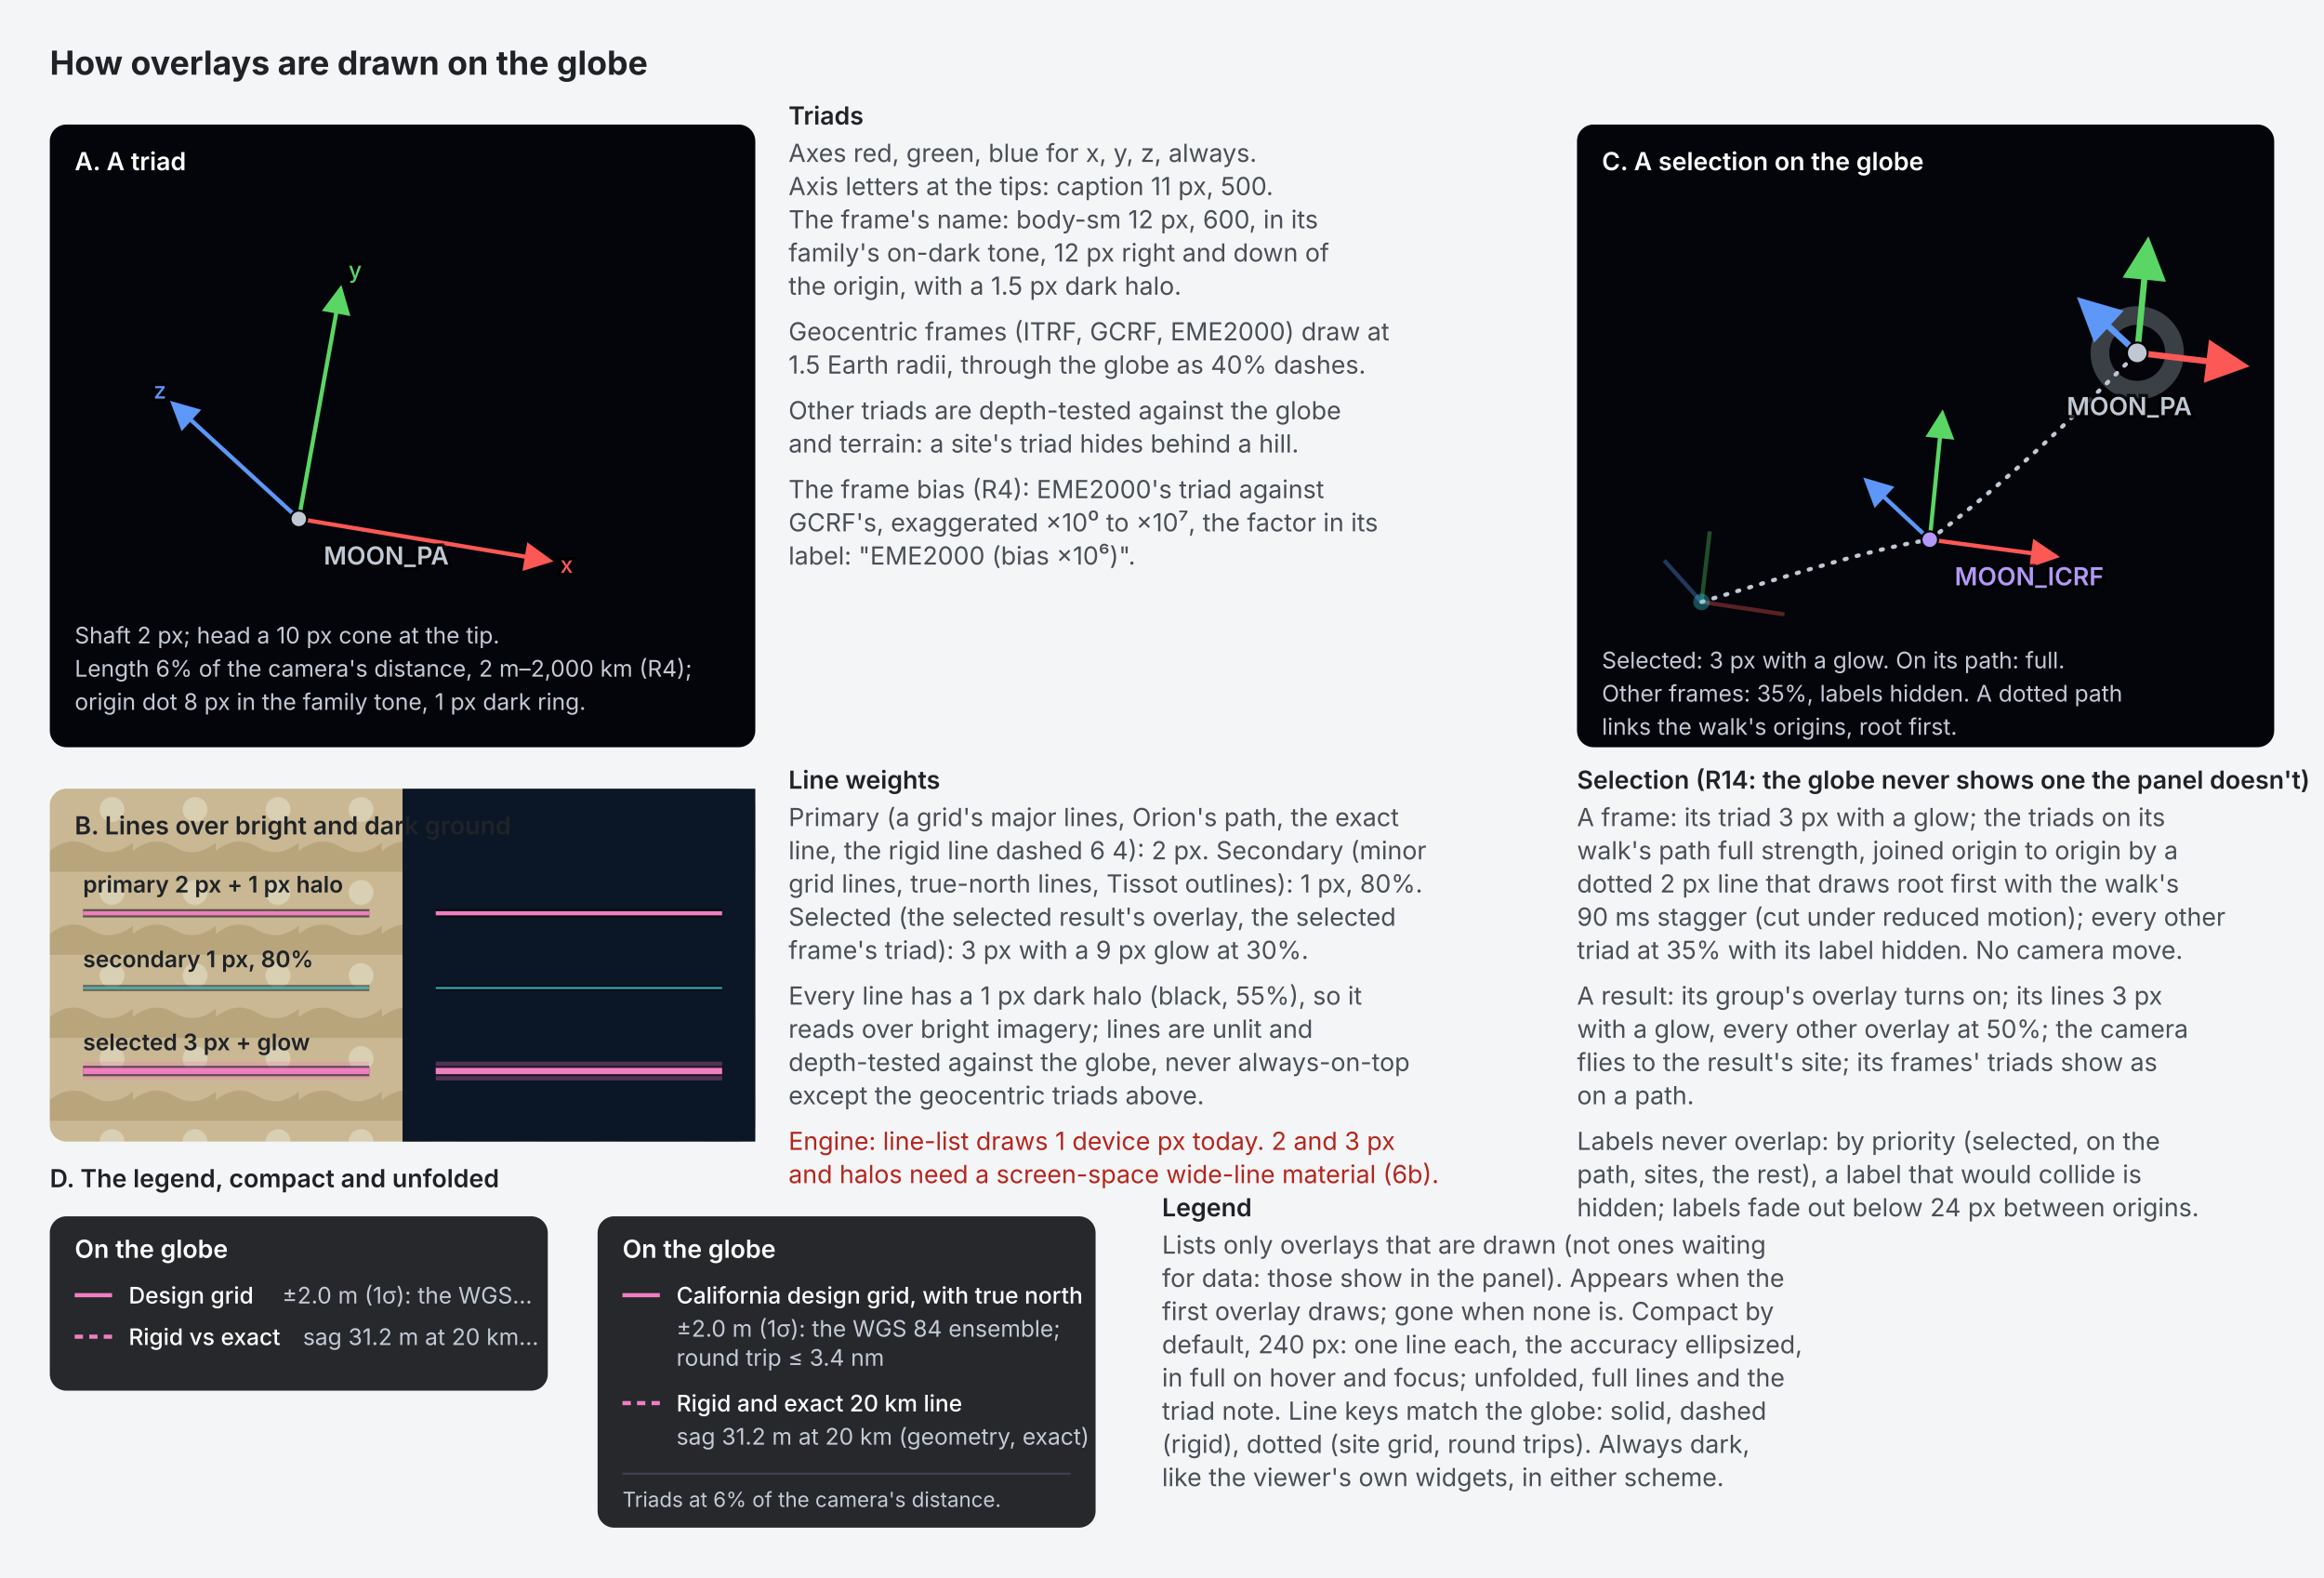
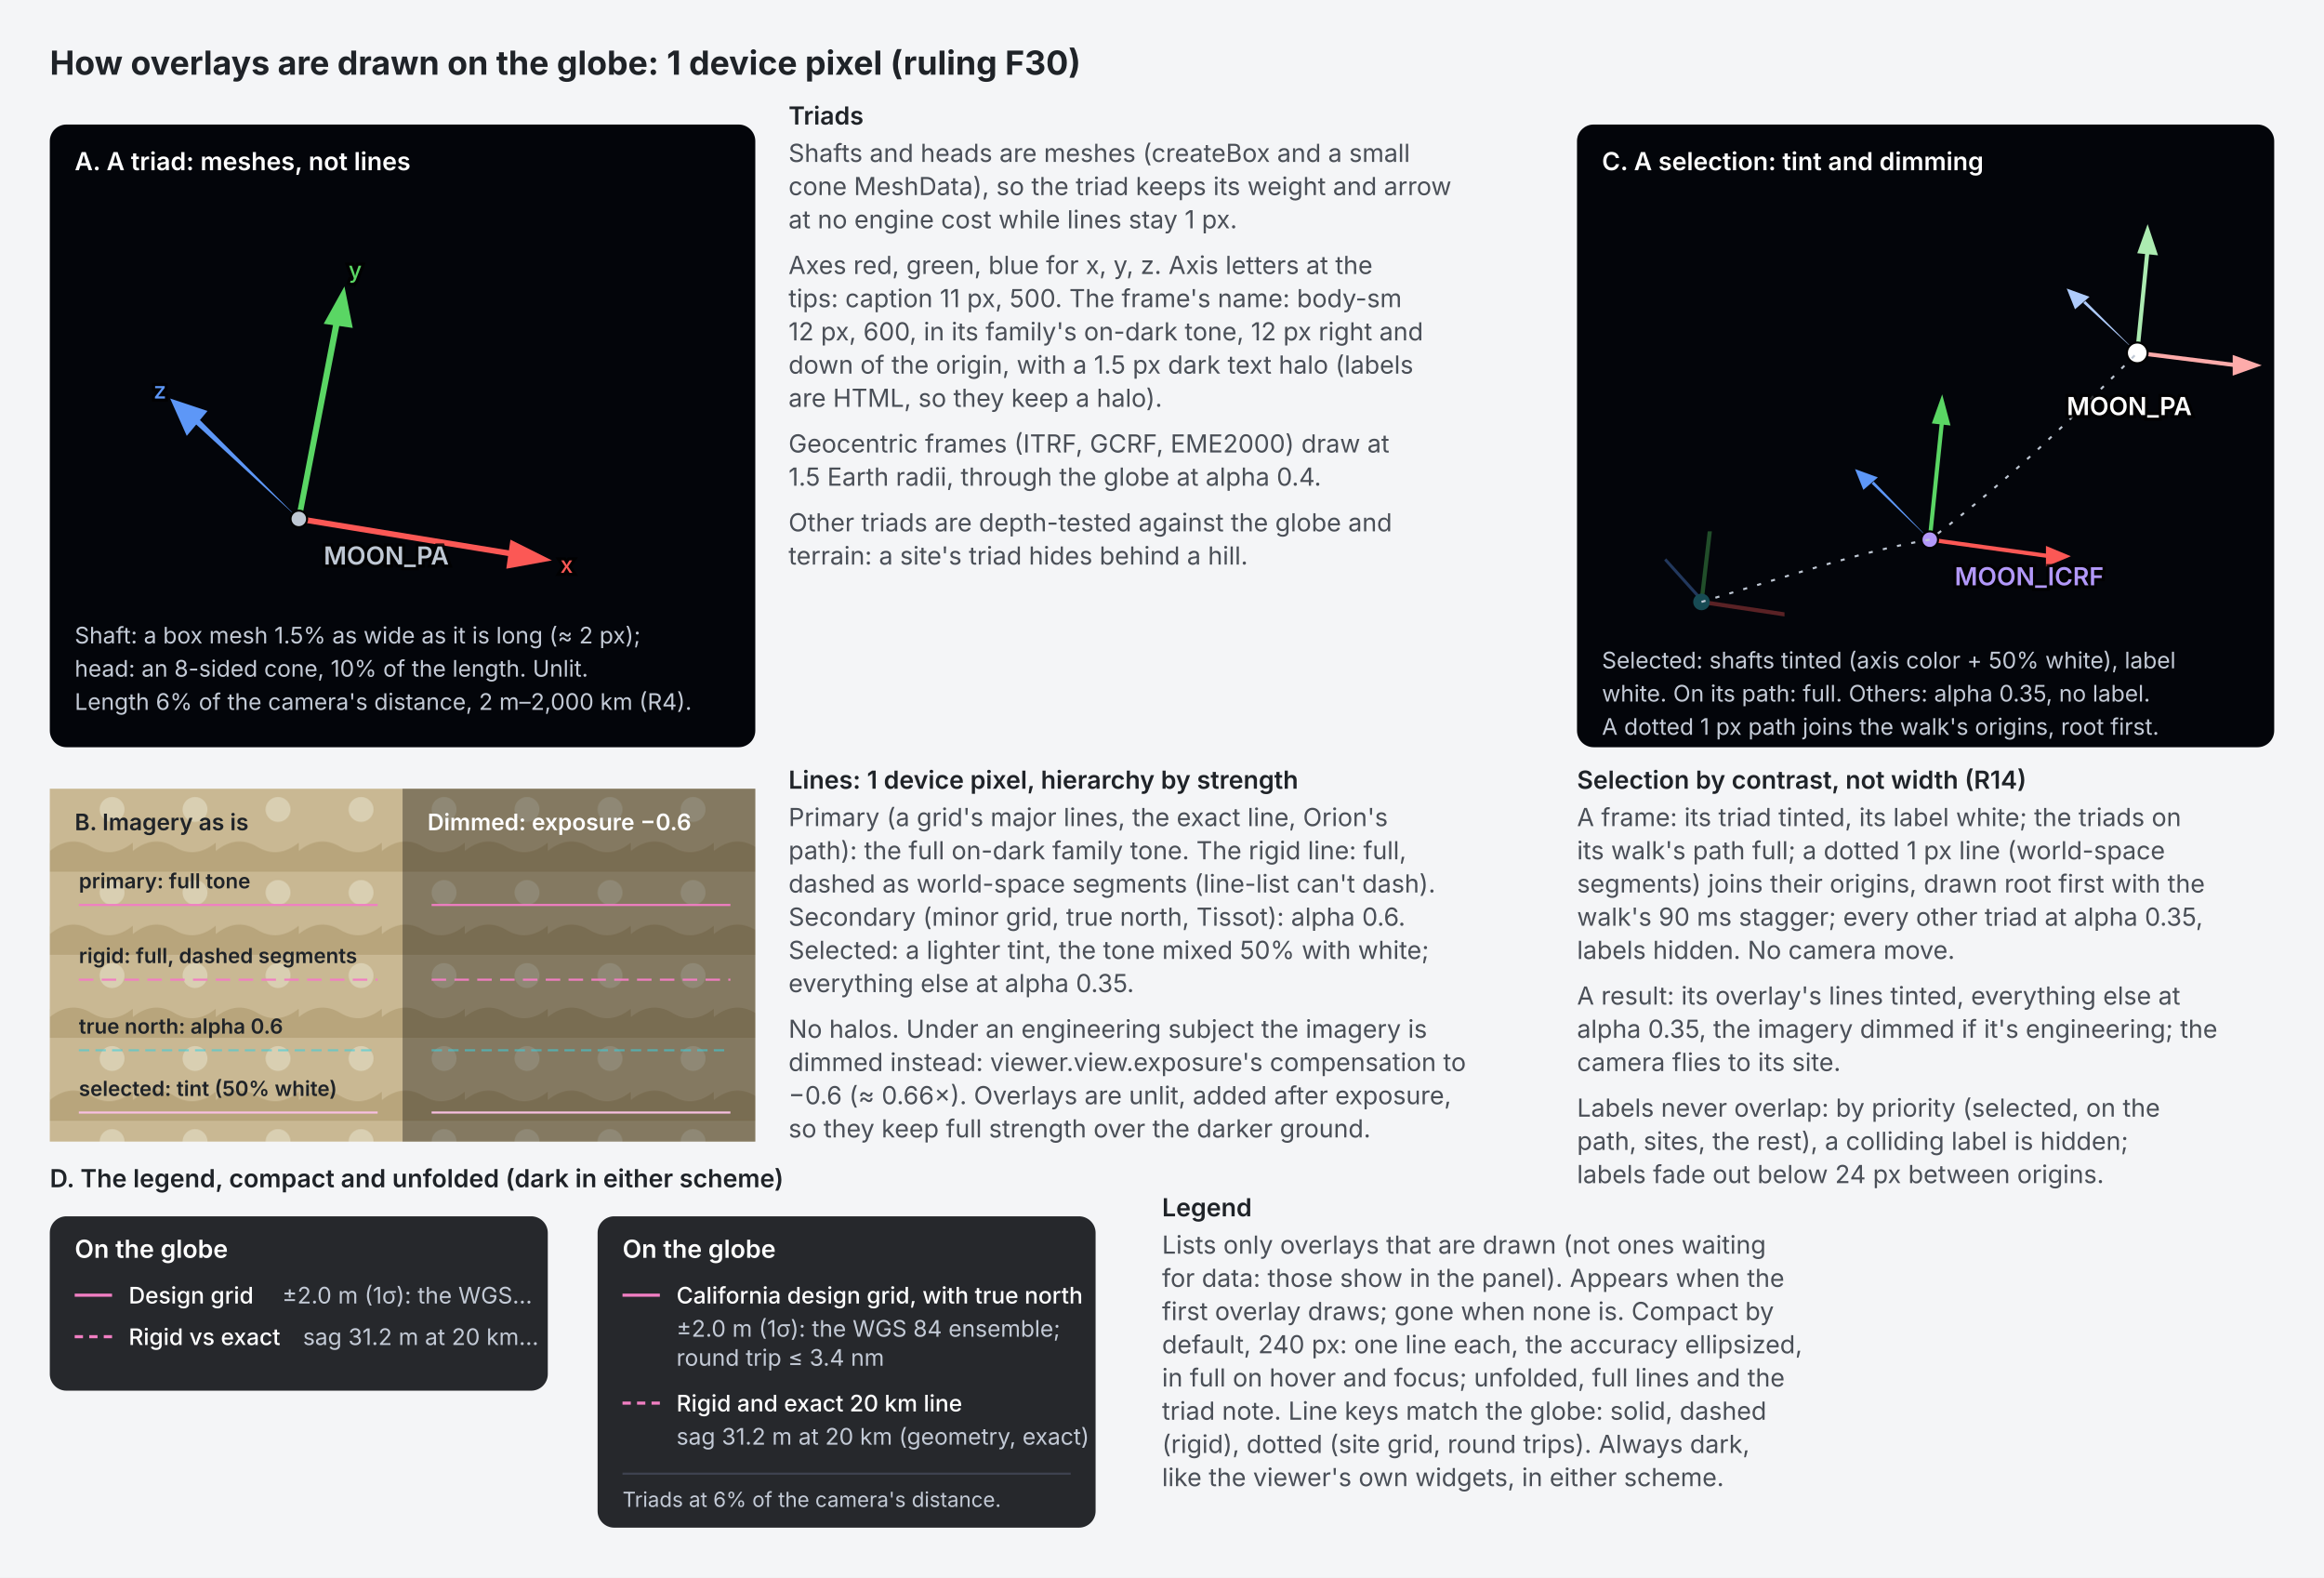
<svg xmlns="http://www.w3.org/2000/svg" viewBox="0 0 1120 760" width="1120" height="760" font-family="Inter, system-ui, sans-serif">
  <defs>
-     <marker id="ax" viewBox="0 0 10 10" refX="8" refY="5" markerWidth="7" markerHeight="7" orient="auto-start-reverse">
-       <path d="M0 0 L10 5 L0 10 z" fill="context-stroke" />
-     </marker>
    <pattern id="imagery" width="40" height="40" patternUnits="userSpaceOnUse">
      <rect width="40" height="40" fill="#c9b893" />
      <path d="M0 30 Q10 22 20 28 T40 26 V40 H0z" fill="#b8a57c" />
      <circle cx="30" cy="10" r="6" fill="#d9cfb2" />
    </pattern>
  </defs>
  <rect width="1120" height="760" fill="#f4f5f7" />
  <g font-size="13" fill="#1f2328">
-     <text x="24" y="36" font-size="16" font-weight="700">How overlays are drawn on the globe</text>
+     <text x="24" y="36" font-size="16" font-weight="700">How overlays are drawn on the globe: 1 device pixel (ruling F30)</text>
    <g transform="translate(24 60)">
      <rect width="340" height="300" rx="8" fill="#03050a" />
-       <text x="12" y="22" font-size="12" font-weight="600" fill="#fff">A. A triad</text>
-       <g transform="translate(120 190)" stroke-width="2" fill="none">
-         <line x1="0" y1="0" x2="120" y2="20" stroke="#fc5855" marker-end="url(#ax)" />
-         <line x1="0" y1="0" x2="20" y2="-110" stroke="#5ad664" marker-end="url(#ax)" />
-         <line x1="0" y1="0" x2="-60" y2="-55" stroke="#5d97f7" marker-end="url(#ax)" />
+       <text x="12" y="22" font-size="12" font-weight="600" fill="#fff">A. A triad: meshes, not lines</text>
+       <g transform="translate(120 190)">
+         <polygon points="0,-1.4 104,15.6 104,18.4 0,1.4" fill="#fc5855" />
+         <polygon points="102,10 122,20 100,24" fill="#fc5855" />
+         <polygon points="-1.4,0 17,-96 20,-95.5 1.4,0" fill="#5ad664" />
+         <polygon points="12,-94 22,-112 26,-92" fill="#5ad664" />
+         <polygon points="-1,-1 -50,-46 -48,-48 1,1" fill="#5d97f7" />
+         <polygon points="-44,-52 -62,-58 -54,-40" fill="#5d97f7" />
        <circle r="4" fill="#bfc8d4" stroke="#000" stroke-width="1" />
      </g>
      <g font-size="11" font-weight="500" stroke="#000" stroke-width="3" stroke-opacity="0.8" paint-order="stroke">
        <text x="246" y="216" fill="#fc5855">x</text>
        <text x="144" y="74" fill="#5ad664">y</text>
        <text x="50" y="132" fill="#5d97f7">z</text>
        <text x="132" y="212" font-size="12" font-weight="600" fill="#bfc8d4">MOON_PA</text>
      </g>
      <g font-size="11" fill="#c3cad6">
-         <text x="12" y="250">Shaft 2 px; head a 10 px cone at the tip.</text>
-         <text x="12" y="266">Length 6% of the camera's distance, 2 m–2,000 km (R4);</text>
-         <text x="12" y="282">origin dot 8 px in the family tone, 1 px dark ring.</text>
+         <text x="12" y="250">Shaft: a box mesh 1.5% as wide as it is long (≈ 2 px);</text>
+         <text x="12" y="266">head: an 8-sided cone, 10% of the length. Unlit.</text>
+         <text x="12" y="282">Length 6% of the camera's distance, 2 m–2,000 km (R4).</text>
      </g>
    </g>
    <g transform="translate(380 60)" font-size="12" fill="#4a4f57">
      <text font-weight="600" fill="#1f2328">Triads</text>
-       <text y="18">Axes red, green, blue for x, y, z, always.</text>
-       <text y="34">Axis letters at the tips: caption 11 px, 500.</text>
-       <text y="50">The frame's name: body-sm 12 px, 600, in its</text>
-       <text y="66">family's on-dark tone, 12 px right and down of</text>
-       <text y="82">the origin, with a 1.5 px dark halo.</text>
-       <text y="104">Geocentric frames (ITRF, GCRF, EME2000) draw at</text>
-       <text y="120">1.5 Earth radii, through the globe as 40% dashes.</text>
-       <text y="142">Other triads are depth-tested against the globe</text>
-       <text y="158">and terrain: a site's triad hides behind a hill.</text>
-       <text y="180">The frame bias (R4): EME2000's triad against</text>
-       <text y="196">GCRF's, exaggerated ×10⁰ to ×10⁷, the factor in its</text>
-       <text y="212">label: "EME2000 (bias ×10⁶)".</text>
+       <text y="18">Shafts and heads are meshes (createBox and a small</text>
+       <text y="34">cone MeshData), so the triad keeps its weight and arrow</text>
+       <text y="50">at no engine cost while lines stay 1 px.</text>
+       <text y="72">Axes red, green, blue for x, y, z. Axis letters at the</text>
+       <text y="88">tips: caption 11 px, 500. The frame's name: body-sm</text>
+       <text y="104">12 px, 600, in its family's on-dark tone, 12 px right and</text>
+       <text y="120">down of the origin, with a 1.5 px dark text halo (labels</text>
+       <text y="136">are HTML, so they keep a halo).</text>
+       <text y="158">Geocentric frames (ITRF, GCRF, EME2000) draw at</text>
+       <text y="174">1.5 Earth radii, through the globe at alpha 0.4.</text>
+       <text y="196">Other triads are depth-tested against the globe and</text>
+       <text y="212">terrain: a site's triad hides behind a hill.</text>
    </g>
    <g transform="translate(24 380)">
-       <rect width="340" height="170" rx="8" fill="url(#imagery)" />
-       <rect x="170" width="170" height="170" rx="0" fill="#0b1626" />
-       <text x="12" y="22" font-size="12" font-weight="600" fill="#1f2328">B. Lines over bright and dark ground</text>
-       <g fill="none">
-         <path d="M16 60 H154" stroke="#000" stroke-opacity="0.55" stroke-width="4" />
-         <path d="M16 60 H154" stroke="#f07ec2" stroke-width="2" />
-         <path d="M186 60 H324" stroke="#000" stroke-opacity="0.55" stroke-width="4" />
-         <path d="M186 60 H324" stroke="#f07ec2" stroke-width="2" />
-         <path d="M16 96 H154" stroke="#000" stroke-opacity="0.45" stroke-width="3" />
-         <path d="M16 96 H154" stroke="#3bcddc" stroke-width="1" stroke-opacity="0.8" />
-         <path d="M186 96 H324" stroke="#000" stroke-opacity="0.45" stroke-width="3" />
-         <path d="M186 96 H324" stroke="#3bcddc" stroke-width="1" stroke-opacity="0.8" />
-         <path d="M16 136 H154" stroke="#f07ec2" stroke-opacity="0.3" stroke-width="9" />
-         <path d="M16 136 H154" stroke="#000" stroke-opacity="0.55" stroke-width="5" />
-         <path d="M16 136 H154" stroke="#f07ec2" stroke-width="3" />
-         <path d="M186 136 H324" stroke="#f07ec2" stroke-opacity="0.3" stroke-width="9" />
-         <path d="M186 136 H324" stroke="#000" stroke-opacity="0.55" stroke-width="5" />
-         <path d="M186 136 H324" stroke="#f07ec2" stroke-width="3" />
+       <rect width="170" height="170" fill="url(#imagery)" />
+       <rect x="170" width="170" height="170" fill="url(#imagery)" />
+       <rect x="170" width="170" height="170" fill="#000" opacity="0.34" />
+       <text x="12" y="20" font-size="11" font-weight="600" fill="#1f2328">B. Imagery as is</text>
+       <text x="182" y="20" font-size="11" font-weight="600" fill="#fff">Dimmed: exposure −0.6</text>
+       <g fill="none" stroke-width="1">
+         <path d="M14 56 H158 M184 56 H328" stroke="#f07ec2" />
+         <path d="M14 92 H158 M184 92 H328" stroke="#f07ec2" stroke-dasharray="7 4" />
+         <path d="M14 126 H158 M184 126 H328" stroke="#3bcddc" stroke-opacity="0.6" stroke-dasharray="5 3" />
+         <path d="M14 156 H158 M184 156 H328" stroke="#f8bfe1" />
      </g>
-       <g font-size="11" font-weight="600" fill="#1f2328">
-         <text x="16" y="50">primary 2 px + 1 px halo</text>
-         <text x="16" y="86">secondary 1 px, 80%</text>
-         <text x="16" y="126">selected 3 px + glow</text>
+       <g font-size="10" fill="#1f2328" font-weight="600">
+         <text x="14" y="48">primary: full tone</text>
+         <text x="14" y="84">rigid: full, dashed segments</text>
+         <text x="14" y="118">true north: alpha 0.6</text>
+         <text x="14" y="148">selected: tint (50% white)</text>
      </g>
    </g>
    <g transform="translate(380 380)" font-size="12" fill="#4a4f57">
-       <text font-weight="600" fill="#1f2328">Line weights</text>
-       <text y="18">Primary (a grid's major lines, Orion's path, the exact</text>
-       <text y="34">line, the rigid line dashed 6 4): 2 px. Secondary (minor</text>
-       <text y="50">grid lines, true-north lines, Tissot outlines): 1 px, 80%.</text>
-       <text y="66">Selected (the selected result's overlay, the selected</text>
-       <text y="82">frame's triad): 3 px with a 9 px glow at 30%.</text>
-       <text y="104">Every line has a 1 px dark halo (black, 55%), so it</text>
-       <text y="120">reads over bright imagery; lines are unlit and</text>
-       <text y="136">depth-tested against the globe, never always-on-top</text>
-       <text y="152">except the geocentric triads above.</text>
-       <text y="174" fill="#b3261e">Engine: line-list draws 1 device px today. 2 and 3 px</text>
-       <text y="190" fill="#b3261e">and halos need a screen-space wide-line material (6b).</text>
+       <text font-weight="600" fill="#1f2328">Lines: 1 device pixel, hierarchy by strength</text>
+       <text y="18">Primary (a grid's major lines, the exact line, Orion's</text>
+       <text y="34">path): the full on-dark family tone. The rigid line: full,</text>
+       <text y="50">dashed as world-space segments (line-list can't dash).</text>
+       <text y="66">Secondary (minor grid, true north, Tissot): alpha 0.6.</text>
+       <text y="82">Selected: a lighter tint, the tone mixed 50% with white;</text>
+       <text y="98">everything else at alpha 0.35.</text>
+       <text y="120">No halos. Under an engineering subject the imagery is</text>
+       <text y="136">dimmed instead: viewer.view.exposure's compensation to</text>
+       <text y="152">−0.6 (≈ 0.66×). Overlays are unlit, added after exposure,</text>
+       <text y="168">so they keep full strength over the darker ground.</text>
    </g>
    <g transform="translate(760 60)">
      <rect width="336" height="300" rx="8" fill="#03050a" />
-       <text x="12" y="22" font-size="12" font-weight="600" fill="#fff">C. A selection on the globe</text>
-       <g fill="none" stroke-width="2">
-         <g opacity="0.35">
-           <line x1="60" y1="230" x2="100" y2="236" stroke="#fc5855" />
-           <line x1="60" y1="230" x2="64" y2="196" stroke="#5ad664" />
-           <line x1="60" y1="230" x2="42" y2="210" stroke="#5d97f7" />
-         </g>
-         <g>
-           <line x1="170" y1="200" x2="230" y2="208" stroke="#fc5855" marker-end="url(#ax)" />
-           <line x1="170" y1="200" x2="176" y2="140" stroke="#5ad664" marker-end="url(#ax)" />
-           <line x1="170" y1="200" x2="140" y2="172" stroke="#5d97f7" marker-end="url(#ax)" />
-         </g>
-         <circle cx="270" cy="110" r="18" stroke="#bfc8d4" stroke-opacity="0.3" stroke-width="9" />
-         <g stroke-width="3">
-           <line x1="270" y1="110" x2="320" y2="116" stroke="#fc5855" marker-end="url(#ax)" />
-           <line x1="270" y1="110" x2="275" y2="58" stroke="#5ad664" marker-end="url(#ax)" />
-           <line x1="270" y1="110" x2="244" y2="86" stroke="#5d97f7" marker-end="url(#ax)" />
-         </g>
-         <path d="M60 230 C110 215 140 205 170 200 C210 170 240 140 270 110" stroke="#bfc8d4" stroke-width="2" stroke-dasharray="1 5" stroke-linecap="round" />
+       <text x="12" y="22" font-size="12" font-weight="600" fill="#fff">C. A selection: tint and dimming</text>
+       <g opacity="0.35">
+         <polygon points="60,229 100,235 100,237 60,231" fill="#fc5855" />
+         <polygon points="59,230 63,196 65,196 61,230" fill="#5ad664" />
+         <polygon points="59,229 42,210 43,209 61,229" fill="#5d97f7" />
+         <circle cx="60" cy="230" r="4" fill="#3bcddc" />
      </g>
-       <circle cx="60" cy="230" r="4" fill="#3bcddc" opacity="0.35" />
-       <circle cx="170" cy="200" r="4" fill="#b298f9" stroke="#000" />
-       <circle cx="270" cy="110" r="5" fill="#bfc8d4" stroke="#000" />
+       <g>
+         <polygon points="170,199 228,207 228,209 170,201" fill="#fc5855" />
+         <polygon points="226,203 238,208 226,213" fill="#fc5855" />
+         <polygon points="169,200 175,142 177,142 171,200" fill="#5ad664" />
+         <polygon points="171,144 176,130 180,145" fill="#5ad664" />
+         <polygon points="169,199 142,173 143,172 171,201" fill="#5d97f7" />
+         <polygon points="138,176 134,166 145,170" fill="#5d97f7" />
+         <circle cx="170" cy="200" r="4" fill="#b298f9" stroke="#000" />
+       </g>
+       <g>
+         <polygon points="270,109 318,115 318,117 270,111" fill="#fdabaa" />
+         <polygon points="316,111 330,116 316,121" fill="#fdabaa" />
+         <polygon points="269,110 274,60 276,60 271,110" fill="#acebb1" />
+         <polygon points="270,62 275,48 280,63" fill="#acebb1" />
+         <polygon points="269,109 244,86 245,85 271,111" fill="#aecbfb" />
+         <polygon points="240,89 236,79 247,83" fill="#aecbfb" />
+         <circle cx="270" cy="110" r="5" fill="#fff" stroke="#000" />
+       </g>
+       <path d="M60 230 C110 215 140 205 170 200 C210 170 240 140 270 110" fill="none" stroke="#bfc8d4" stroke-width="1" stroke-dasharray="2 5" />
      <g font-size="12" font-weight="600" stroke="#000" stroke-width="3" stroke-opacity="0.8" paint-order="stroke">
        <text x="182" y="222" fill="#b298f9">MOON_ICRF</text>
-         <text x="236" y="140" fill="#bfc8d4">MOON_PA</text>
+         <text x="236" y="140" fill="#fff">MOON_PA</text>
      </g>
      <g font-size="11" fill="#c3cad6">
-         <text x="12" y="262">Selected: 3 px with a glow. On its path: full.</text>
-         <text x="12" y="278">Other frames: 35%, labels hidden. A dotted path</text>
-         <text x="12" y="294">links the walk's origins, root first.</text>
+         <text x="12" y="262">Selected: shafts tinted (axis color + 50% white), label</text>
+         <text x="12" y="278">white. On its path: full. Others: alpha 0.35, no label.</text>
+         <text x="12" y="294">A dotted 1 px path joins the walk's origins, root first.</text>
      </g>
    </g>
    <g transform="translate(760 380)" font-size="12" fill="#4a4f57">
-       <text font-weight="600" fill="#1f2328">Selection (R14: the globe never shows one the panel doesn't)</text>
-       <text y="18">A frame: its triad 3 px with a glow; the triads on its</text>
-       <text y="34">walk's path full strength, joined origin to origin by a</text>
-       <text y="50">dotted 2 px line that draws root first with the walk's</text>
-       <text y="66">90 ms stagger (cut under reduced motion); every other</text>
-       <text y="82">triad at 35% with its label hidden. No camera move.</text>
-       <text y="104">A result: its group's overlay turns on; its lines 3 px</text>
-       <text y="120">with a glow, every other overlay at 50%; the camera</text>
-       <text y="136">flies to the result's site; its frames' triads show as</text>
-       <text y="152">on a path.</text>
-       <text y="174">Labels never overlap: by priority (selected, on the</text>
-       <text y="190">path, sites, the rest), a label that would collide is</text>
-       <text y="206">hidden; labels fade out below 24 px between origins.</text>
+       <text font-weight="600" fill="#1f2328">Selection by contrast, not width (R14)</text>
+       <text y="18">A frame: its triad tinted, its label white; the triads on</text>
+       <text y="34">its walk's path full; a dotted 1 px line (world-space</text>
+       <text y="50">segments) joins their origins, drawn root first with the</text>
+       <text y="66">walk's 90 ms stagger; every other triad at alpha 0.35,</text>
+       <text y="82">labels hidden. No camera move.</text>
+       <text y="104">A result: its overlay's lines tinted, everything else at</text>
+       <text y="120">alpha 0.35, the imagery dimmed if it's engineering; the</text>
+       <text y="136">camera flies to its site.</text>
+       <text y="158">Labels never overlap: by priority (selected, on the</text>
+       <text y="174">path, sites, the rest), a colliding label is hidden;</text>
+       <text y="190">labels fade out below 24 px between origins.</text>
    </g>
    <g transform="translate(24 572)">
-       <text font-size="12" font-weight="600">D. The legend, compact and unfolded</text>
+       <text font-size="12" font-weight="600">D. The legend, compact and unfolded (dark in either scheme)</text>
      <g transform="translate(0 14)">
        <rect width="240" height="84" rx="8" fill="#26282c" />
        <text x="12" y="20" font-size="12" font-weight="600" fill="#fff">On the globe</text>
-         <line x1="12" y1="38" x2="30" y2="38" stroke="#f07ec2" stroke-width="2" />
+         <line x1="12" y1="38" x2="30" y2="38" stroke="#f07ec2" stroke-width="1.5" />
        <text x="38" y="42" font-size="11" font-weight="500" fill="#fff">Design grid</text>
        <text x="112" y="42" font-size="11" fill="#c3cad6">±2.0 m (1σ): the WGS…</text>
-         <line x1="12" y1="58" x2="30" y2="58" stroke="#f07ec2" stroke-width="2" stroke-dasharray="4 3" />
+         <line x1="12" y1="58" x2="30" y2="58" stroke="#f07ec2" stroke-width="1.5" stroke-dasharray="4 3" />
        <text x="38" y="62" font-size="11" font-weight="500" fill="#fff">Rigid vs exact</text>
        <text x="122" y="62" font-size="11" fill="#c3cad6">sag 31.2 m at 20 km…</text>
      </g>
      <g transform="translate(264 14)">
        <rect width="240" height="150" rx="8" fill="#26282c" />
        <text x="12" y="20" font-size="12" font-weight="600" fill="#fff">On the globe</text>
-         <line x1="12" y1="38" x2="30" y2="38" stroke="#f07ec2" stroke-width="2" />
+         <line x1="12" y1="38" x2="30" y2="38" stroke="#f07ec2" stroke-width="1.5" />
        <text x="38" y="42" font-size="11" font-weight="500" fill="#fff">California design grid, with true north</text>
        <text x="38" y="58" font-size="11" fill="#c3cad6">±2.0 m (1σ): the WGS 84 ensemble;</text>
        <text x="38" y="72" font-size="11" fill="#c3cad6">round trip ≤ 3.4 nm</text>
-         <line x1="12" y1="90" x2="30" y2="90" stroke="#f07ec2" stroke-width="2" stroke-dasharray="4 3" />
+         <line x1="12" y1="90" x2="30" y2="90" stroke="#f07ec2" stroke-width="1.5" stroke-dasharray="4 3" />
        <text x="38" y="94" font-size="11" font-weight="500" fill="#fff">Rigid and exact 20 km line</text>
        <text x="38" y="110" font-size="11" fill="#c3cad6">sag 31.2 m at 20 km (geometry, exact)</text>
        <line x1="12" y1="124" x2="228" y2="124" stroke="#3e4250" />
        <text x="12" y="140" font-size="10" fill="#c3cad6">Triads at 6% of the camera's distance.</text>
      </g>
    </g>
    <g transform="translate(560 586)" font-size="12" fill="#4a4f57">
      <text font-weight="600" fill="#1f2328">Legend</text>
      <text y="18">Lists only overlays that are drawn (not ones waiting</text>
      <text y="34">for data: those show in the panel). Appears when the</text>
      <text y="50">first overlay draws; gone when none is. Compact by</text>
      <text y="66">default, 240 px: one line each, the accuracy ellipsized,</text>
      <text y="82">in full on hover and focus; unfolded, full lines and the</text>
      <text y="98">triad note. Line keys match the globe: solid, dashed</text>
      <text y="114">(rigid), dotted (site grid, round trips). Always dark,</text>
      <text y="130">like the viewer's own widgets, in either scheme.</text>
    </g>
  </g>
</svg>
